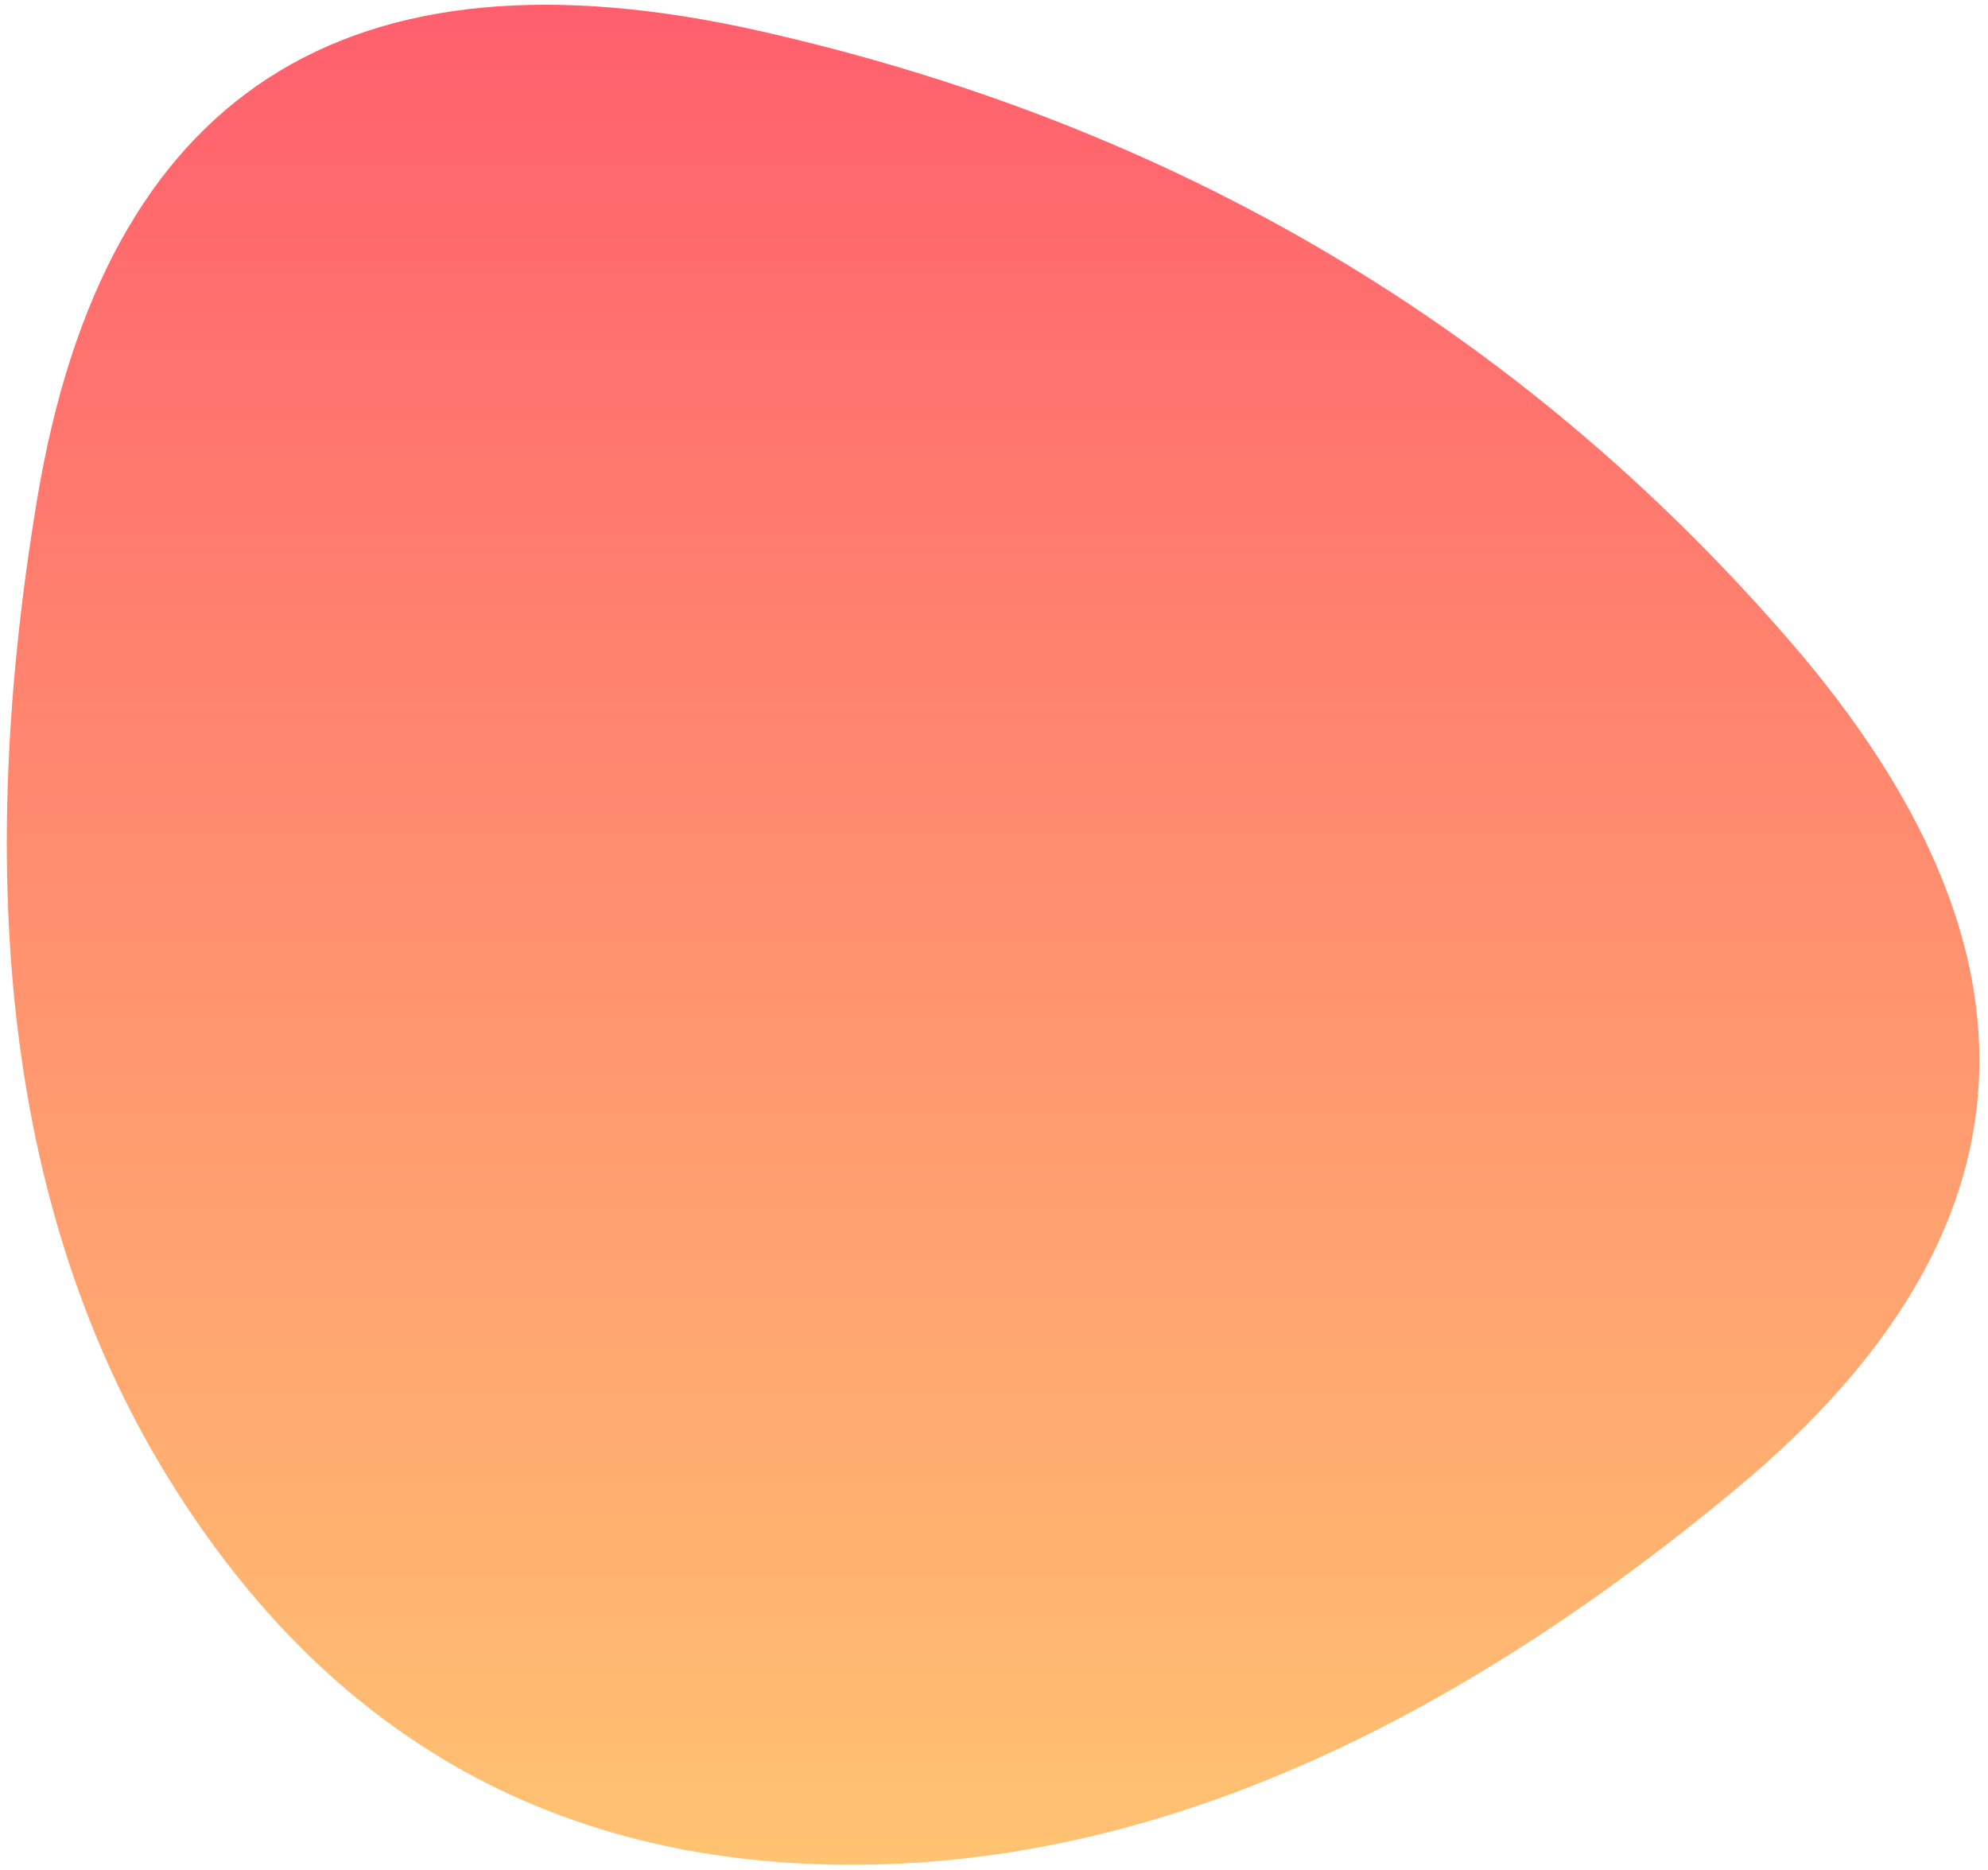
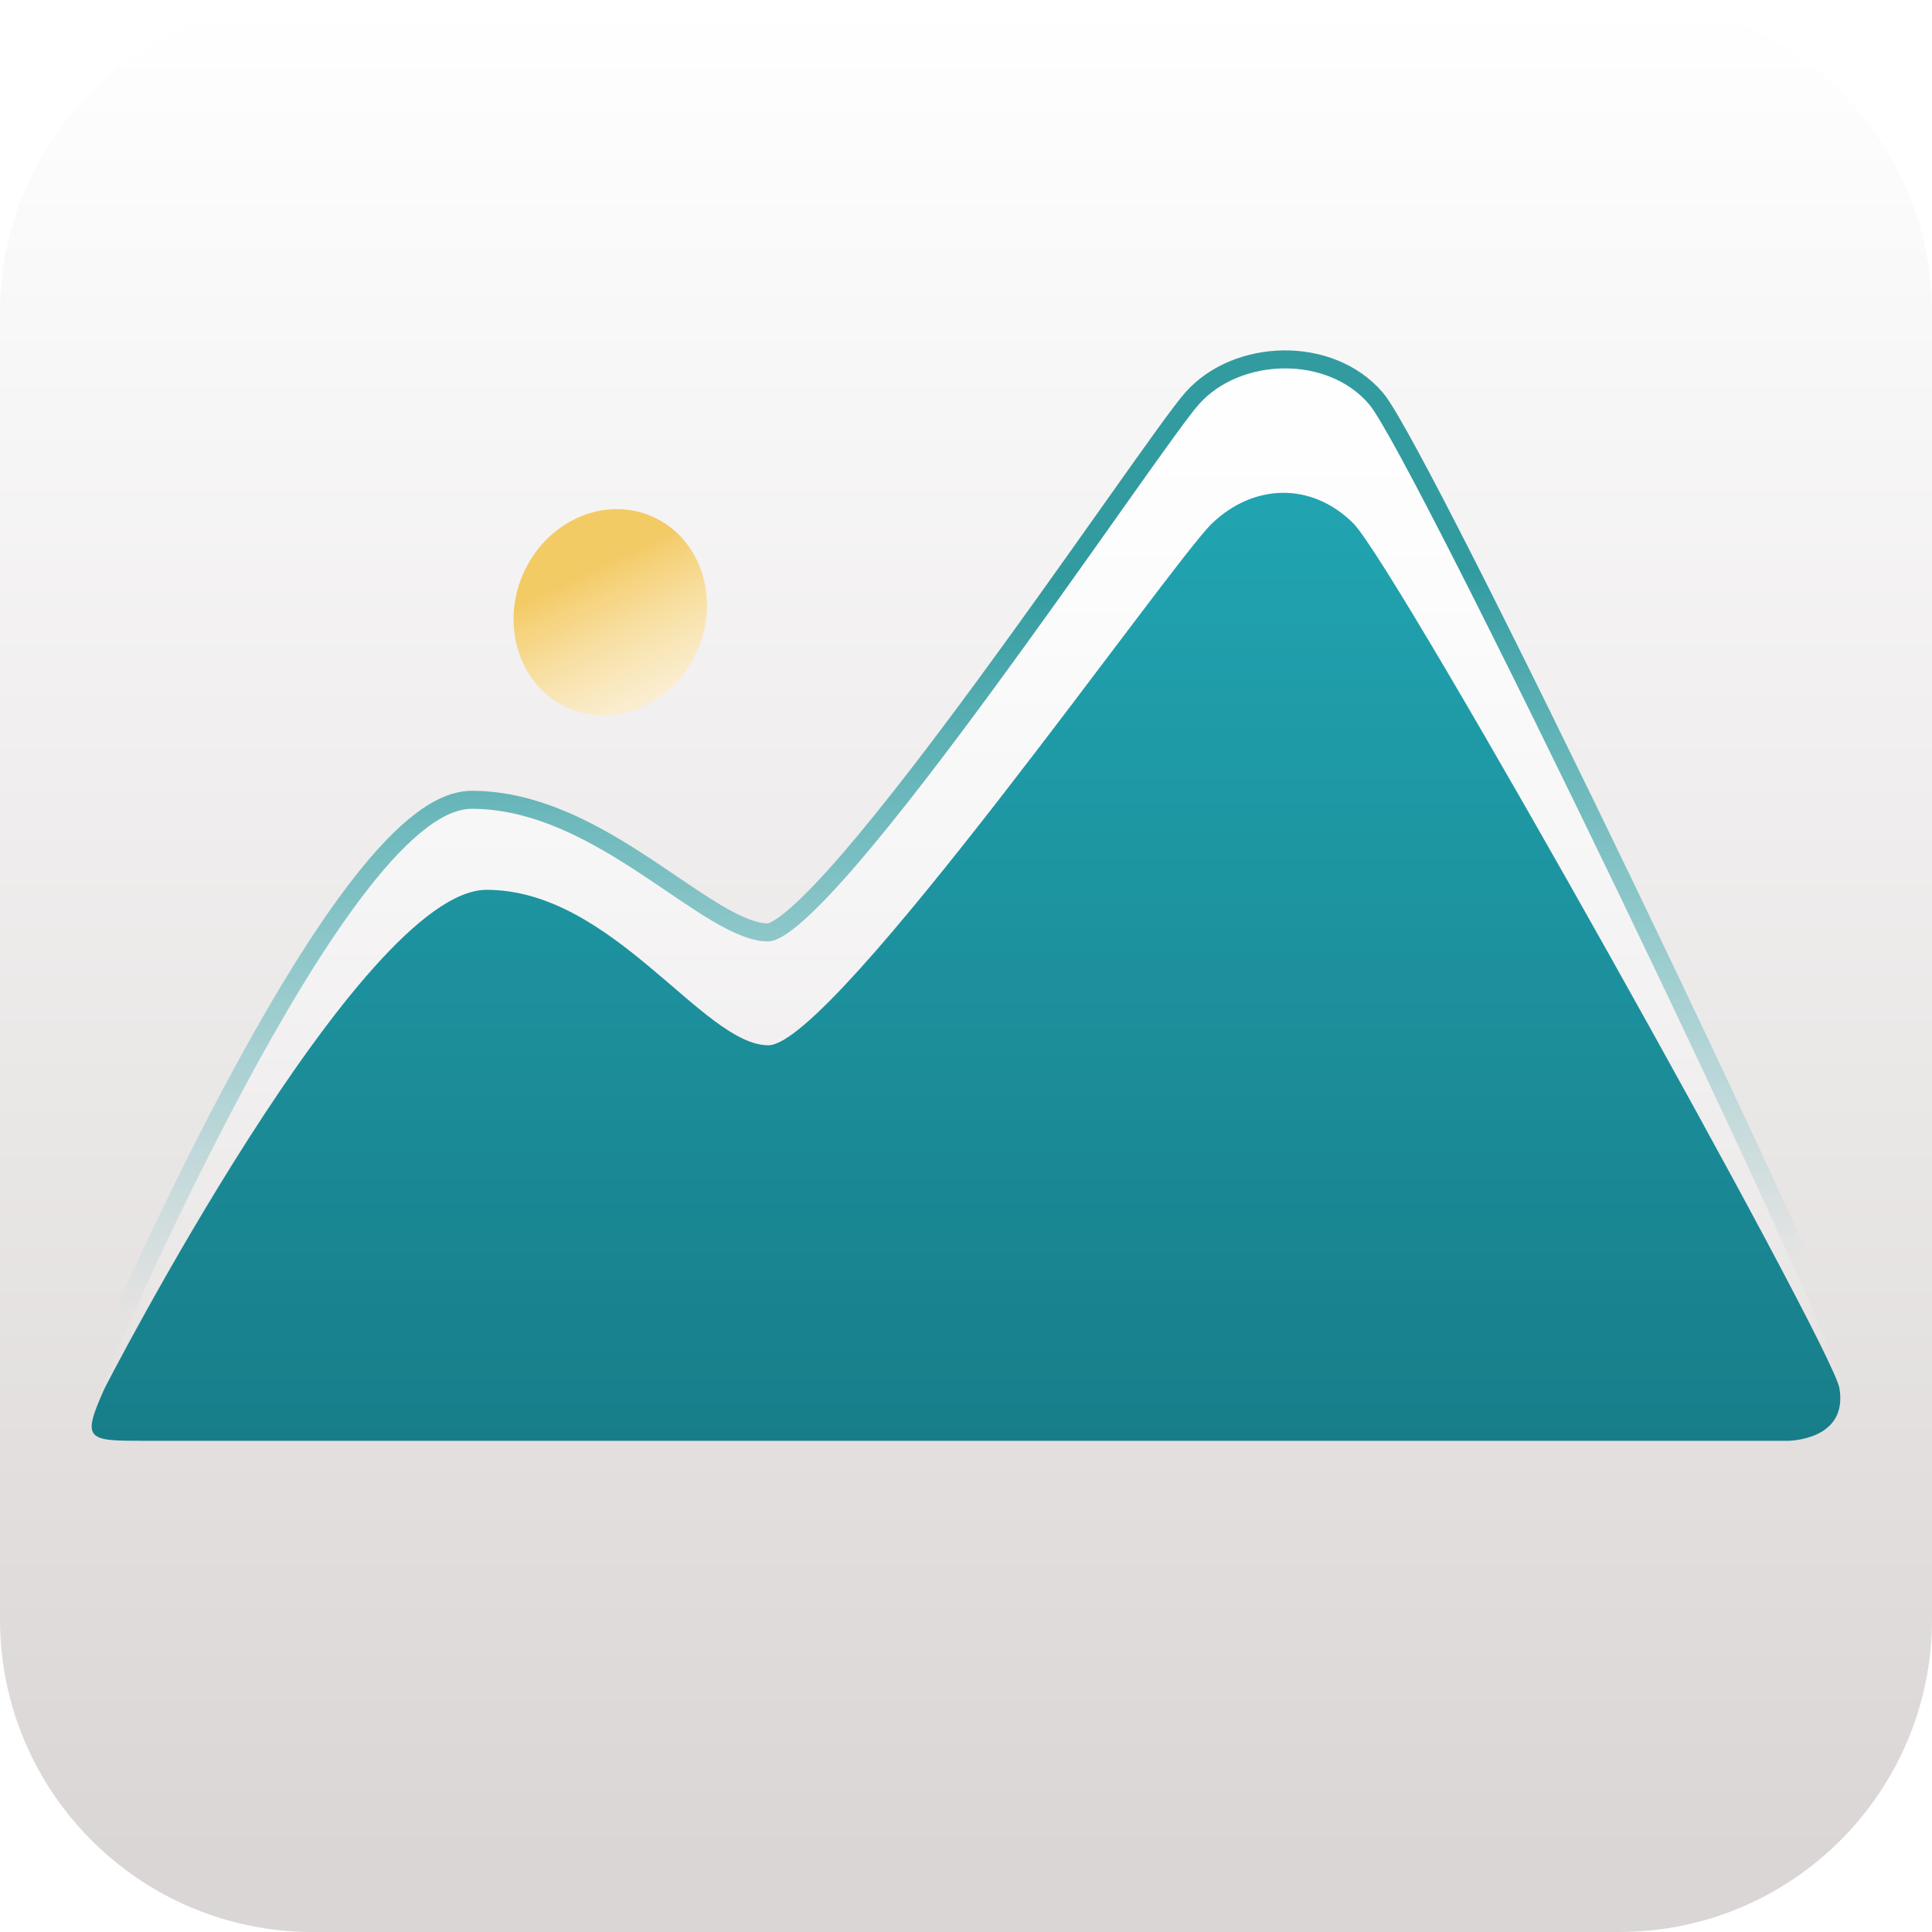
- <svg xmlns="http://www.w3.org/2000/svg" width="117" height="110" viewBox="0 0 117 110" fill="none">
-   <path d="M102.282 87.513C84.385 102.427 66.874 109.829 49.75 109.719C32.626 109.608 19.424 102.151 10.144 87.347C0.864 72.543 -1.787 53.209 2.19 29.346C6.167 5.483 20.363 -3.686 44.779 1.837C69.194 7.361 89.356 19.293 105.265 37.632C121.174 55.971 120.18 72.598 102.282 87.513Z" fill="url(#paint0_linear)" />
+ <svg xmlns="http://www.w3.org/2000/svg" width="1180" height="1180" viewBox="0 0 1180 1180" fill="none">
+   <rect width="1180" height="1180" rx="191" fill="url(#paint0_linear_1914_109)" />
+   <path d="M63.987 841.954C63.987 841.954 211.095 493.99 288.149 493.99C365.204 493.99 429.214 575.005 469.147 575.005C509.081 575.005 707.11 275.141 732.292 246.87C757.474 218.598 810.482 216.835 836.17 246.87C862.605 277.777 1118.88 810.944 1123.43 841.954C1129.01 880 1091.93 880 1091.93 880H88.536C53.301 880 49.365 880 63.987 841.954Z" fill="url(#paint1_linear_1914_109)" />
+   <path d="M58.921 839.812L58.885 839.896L58.853 839.981C55.21 849.46 52.558 856.974 51.319 862.807C50.13 868.403 49.85 874.117 53.162 878.541C56.425 882.899 61.898 884.257 67.142 884.868C72.557 885.5 79.67 885.5 88.181 885.5H88.536H1091.93V880C1091.93 885.5 1091.93 885.5 1091.94 885.5H1091.94L1091.96 885.5L1092 885.5C1092.04 885.499 1092.08 885.499 1092.13 885.498C1092.23 885.496 1092.37 885.493 1092.54 885.487C1092.71 885.481 1092.93 885.472 1093.17 885.459C1093.4 885.447 1093.65 885.431 1093.92 885.411C1095.08 885.325 1096.69 885.156 1098.59 884.823C1102.35 884.162 1107.45 882.822 1112.44 880.054C1117.47 877.263 1122.48 872.963 1125.77 866.421C1129.07 859.87 1130.39 851.554 1128.87 841.156C1128.48 838.514 1126.97 834.033 1124.89 828.547C1122.72 822.834 1119.68 815.426 1115.93 806.594C1108.4 788.922 1097.89 765.38 1085.35 737.948C1060.25 683.077 1026.94 612.523 992.963 541.986C958.982 471.45 924.309 400.901 896.472 346.041C882.555 318.615 870.332 295.081 860.751 277.419C855.962 268.591 851.814 261.195 848.432 255.498C845.125 249.927 842.354 245.637 840.35 243.295C826.231 226.787 804.856 219.271 783.979 219.505C763.125 219.74 741.991 227.711 728.185 243.211C721.623 250.579 704.261 275.011 681.679 306.888C680.372 308.734 679.046 310.607 677.702 312.504C655.682 343.595 628.953 381.333 601.818 418.283C573.013 457.509 543.831 495.735 519.401 524.122C507.172 538.33 496.248 549.94 487.233 557.954C482.719 561.967 478.814 564.961 475.565 566.922C472.172 568.97 470.117 569.505 469.147 569.505C460.78 569.505 450.42 565.175 437.659 557.614C429.158 552.578 420.144 546.465 410.43 539.879C405.663 536.646 400.728 533.299 395.603 529.91C364.978 509.657 328.481 488.49 288.149 488.49C276.56 488.49 264.578 494.945 252.87 504.719C241.017 514.614 228.661 528.575 216.227 545.045C191.341 578.01 165.57 621.802 142.32 665.383C119.047 709.007 98.201 752.607 83.179 785.287C75.666 801.632 69.605 815.254 65.421 824.793C63.329 829.563 61.706 833.313 60.605 835.873C60.055 837.153 59.635 838.135 59.352 838.799C59.21 839.131 59.103 839.383 59.031 839.553L58.949 839.745L58.928 839.795L58.923 839.807C58.922 839.811 58.921 839.812 63.987 841.954L58.921 839.812Z" stroke="url(#paint2_linear_1914_109)" stroke-opacity="0.8" stroke-width="11" />
+   <path d="M63.987 847.747C63.987 847.747 220.147 543.477 297.202 543.477C374.256 543.477 429.376 638.416 469.309 638.416C509.243 638.416 715.224 343.506 740.406 319.539C765.588 295.573 800.771 294.078 826.459 319.539C852.894 345.741 1118.88 821.459 1123.43 847.747C1129.01 880 1091.93 880 1091.93 880H88.536C53.301 880 49.365 880 63.987 847.747Z" fill="url(#paint3_linear_1914_109)" />
+   <ellipse cx="372.726" cy="373.947" rx="58.135" ry="63.854" transform="rotate(23.2611 372.726 373.947)" fill="url(#paint4_linear_1914_109)" fill-opacity="0.95" />
  <defs>
-     <linearGradient id="paint0_linear" x1="0.4" y1="0.28" x2="0.4" y2="109.72" gradientUnits="userSpaceOnUse">
-       <stop stop-color="#FF5F6D" />
-       <stop offset="1" stop-color="#FFC371" />
+     <linearGradient id="paint0_linear_1914_109" x1="590" y1="-9.39251e-07" x2="590" y2="1135.5" gradientUnits="userSpaceOnUse">
+       <stop stop-color="white" />
+       <stop offset="1" stop-color="#DBD6D6" />
+     </linearGradient>
+     <linearGradient id="paint1_linear_1914_109" x1="589.213" y1="196.995" x2="589.213" y2="879.996" gradientUnits="userSpaceOnUse">
+       <stop stop-color="white" />
+       <stop offset="1" stop-color="white" stop-opacity="0" />
+     </linearGradient>
+     <linearGradient id="paint2_linear_1914_109" x1="470.973" y1="361.049" x2="485.045" y2="789.087" gradientUnits="userSpaceOnUse">
+       <stop stop-color="#00858B" />
+       <stop offset="1" stop-color="#07A1A8" stop-opacity="0" />
+     </linearGradient>
+     <linearGradient id="paint3_linear_1914_109" x1="589.213" y1="301" x2="589.213" y2="880" gradientUnits="userSpaceOnUse">
+       <stop stop-color="#21A4B1" />
+       <stop offset="1" stop-color="#177E89" />
+     </linearGradient>
+     <linearGradient id="paint4_linear_1914_109" x1="419.765" y1="413.903" x2="334.775" y2="340.88" gradientUnits="userSpaceOnUse">
+       <stop stop-color="#FFEEC5" stop-opacity="0.7" />
+       <stop offset="0.807" stop-color="#F3C95E" />
    </linearGradient>
  </defs>
</svg>
